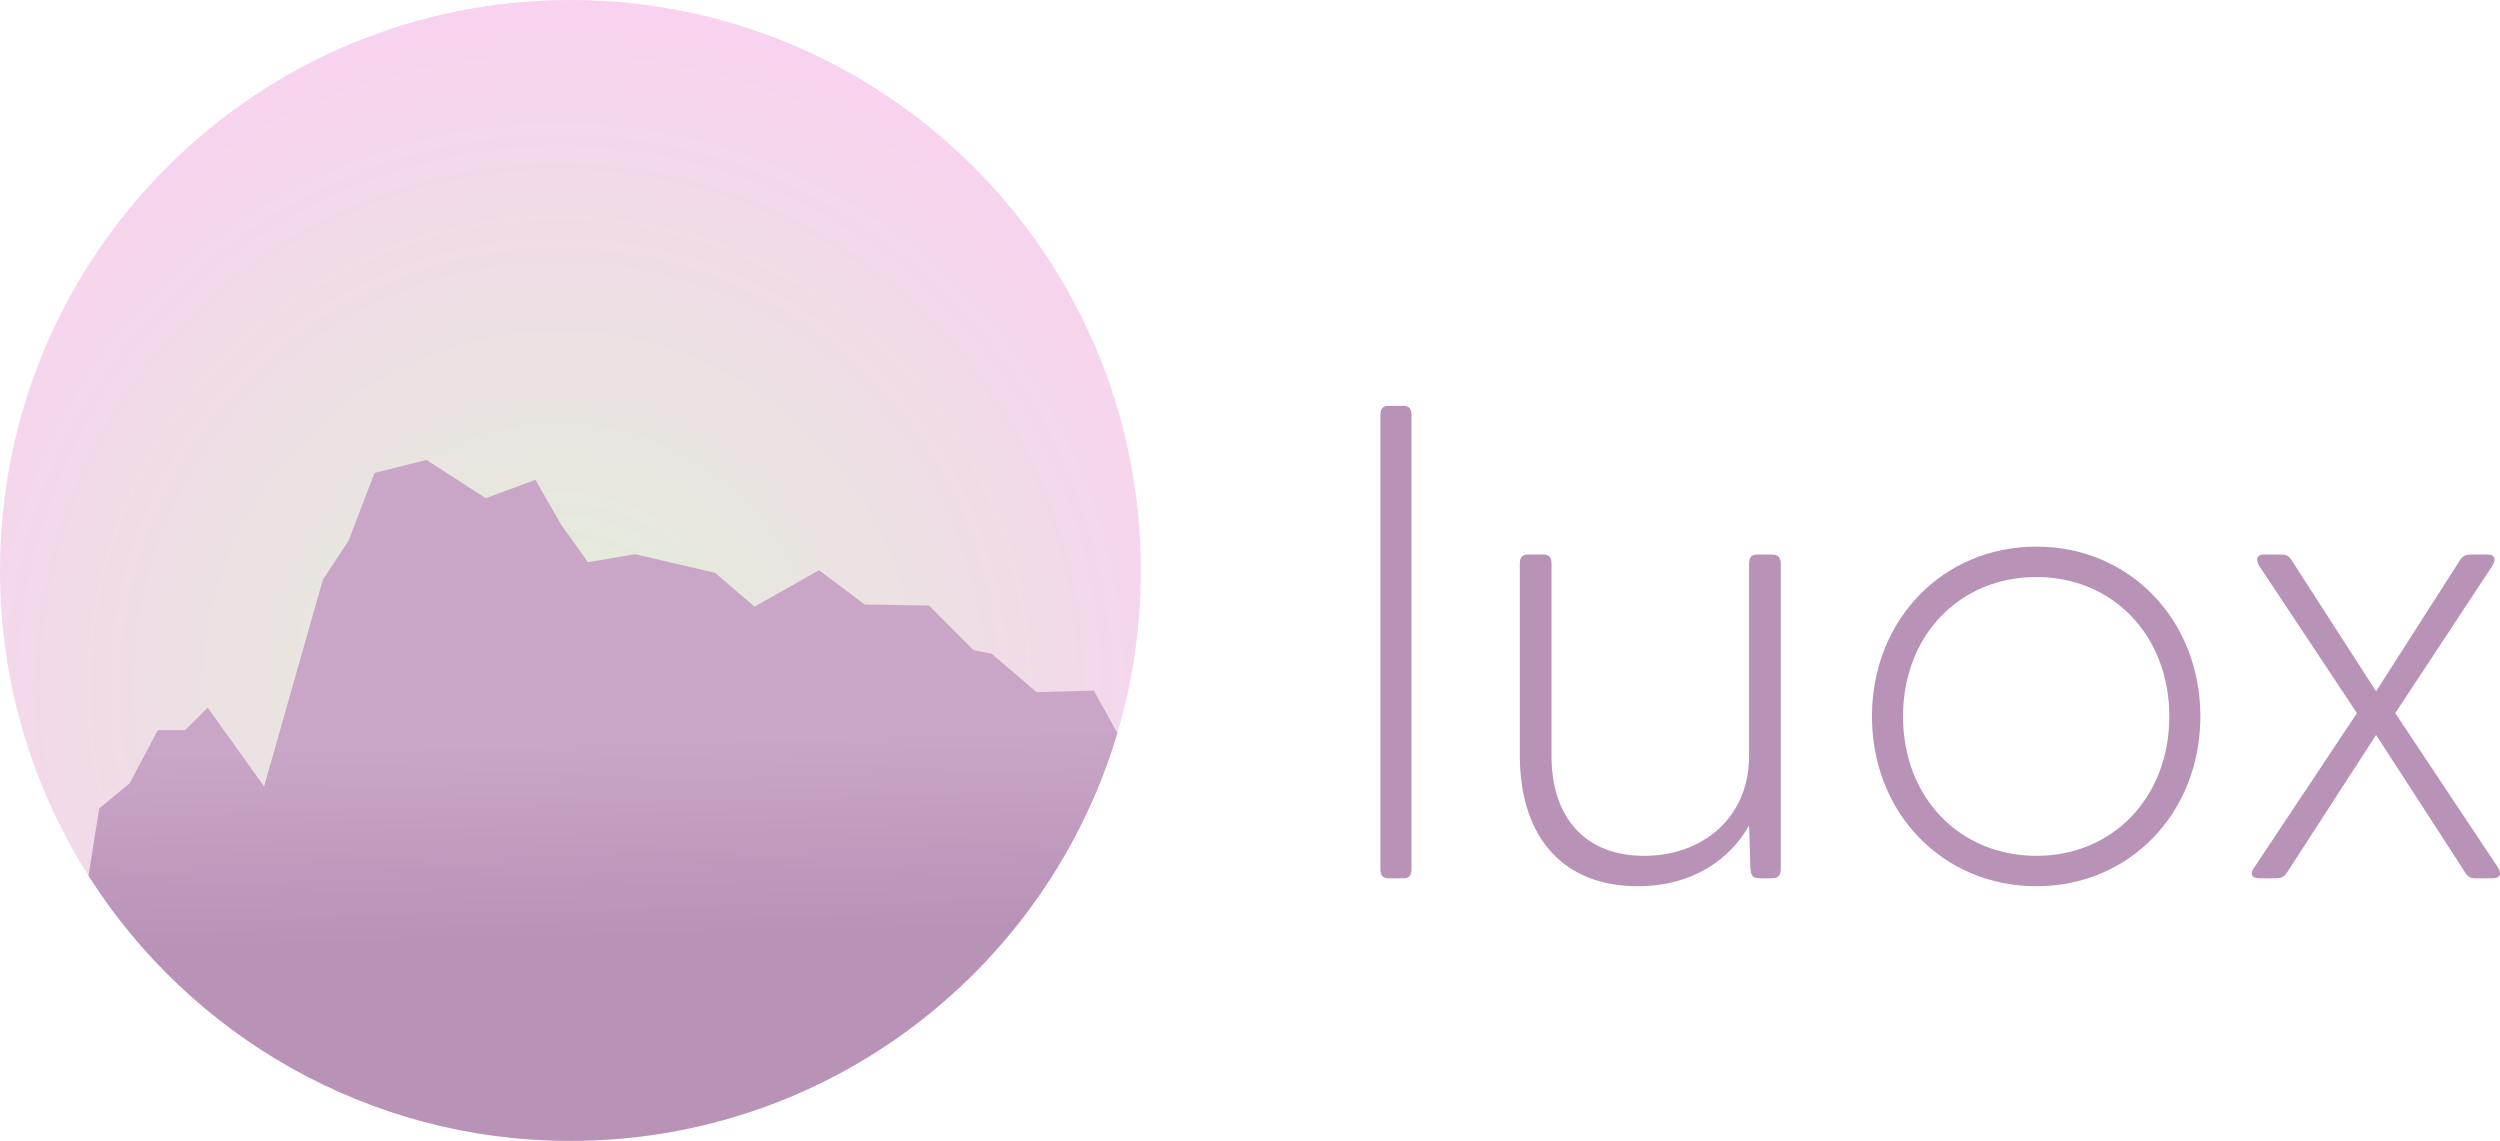
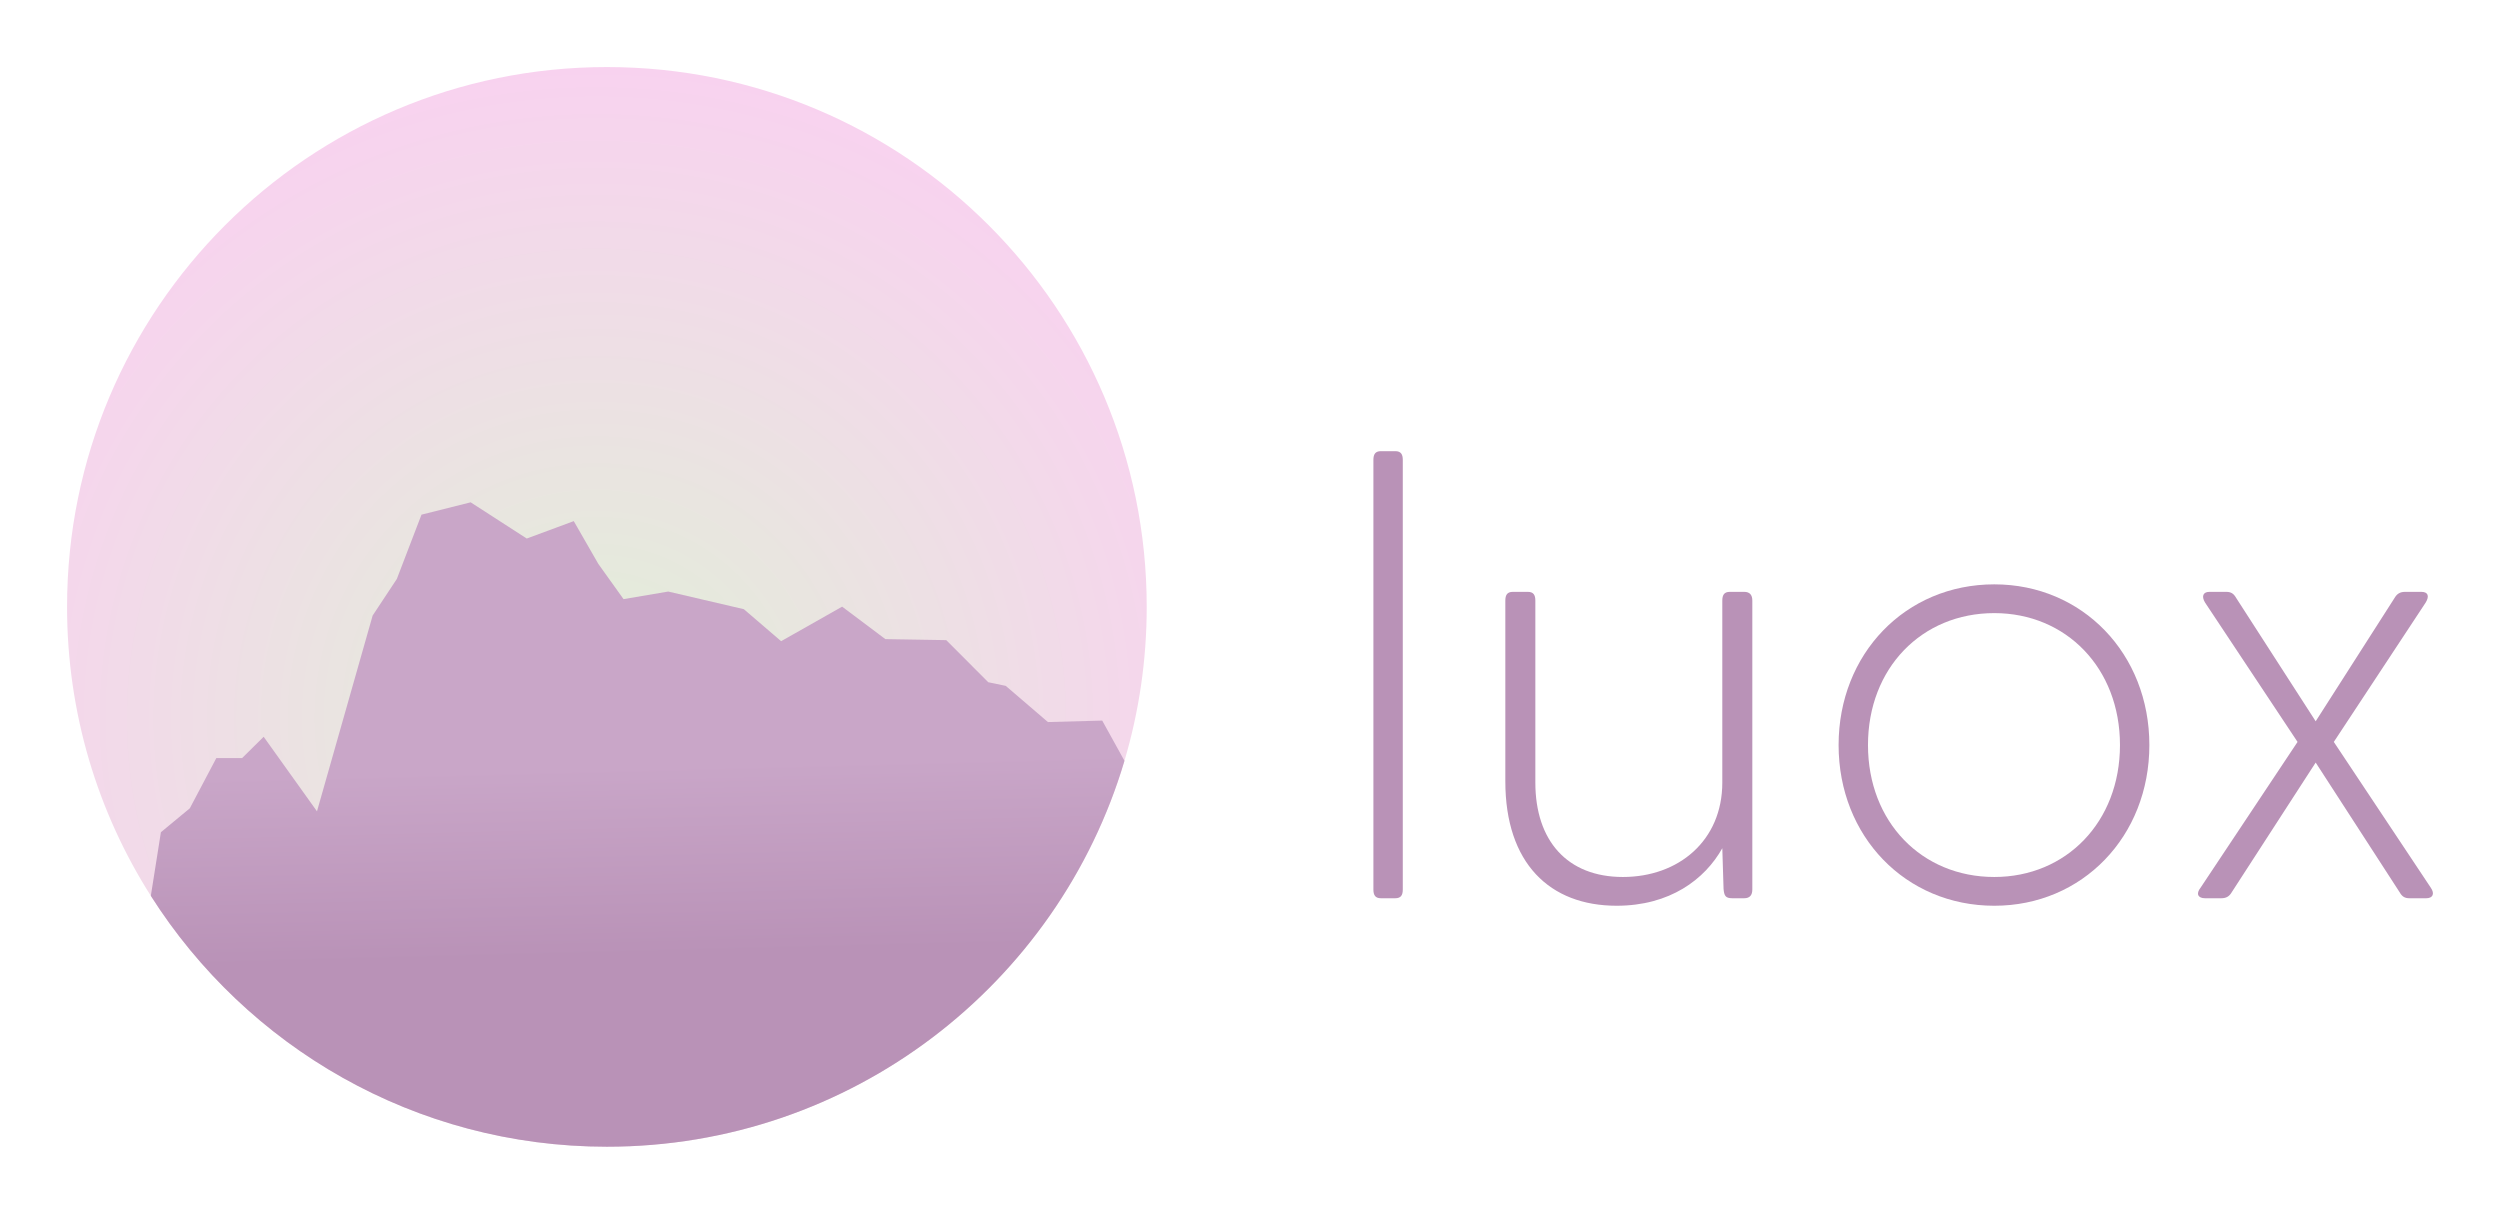
- <svg xmlns="http://www.w3.org/2000/svg" version="1.1" id="Layer_1" x="0px" y="0px" viewBox="0 0 5000 2281.72" style="enable-background:new 0 0 5000 2281.72;" xml:space="preserve">
+ <svg xmlns="http://www.w3.org/2000/svg" version="1.1" id="Layer_1" x="0px" y="0px" viewBox="0 0 5283.47 2565.18" style="enable-background:new 0 0 5283.47 2565.18;" xml:space="preserve">
  <style type="text/css">
	.st0{fill:url(#SVGID_1_);}
- 	.st1{fill:url(#SVGID_00000063602717914182734710000015331433168293162884_);}
- 	.st2{fill:url(#SVGID_00000136380636610488482930000003055599725394764215_);}
- 	.st3{fill:url(#SVGID_00000158022309731639881690000008066395587254736002_);}
- 	.st4{fill:url(#SVGID_00000091725154160046652220000003332488855141475511_);}
- 	.st5{fill:url(#SVGID_00000012448890862569076600000000665373224390598530_);}
+ 	.st1{fill:url(#SVGID_00000034065916538380409940000018077710709096276367_);}
+ 	.st2{fill:url(#SVGID_00000090265545890937644940000018218826513358527641_);}
+ 	.st3{fill:url(#SVGID_00000066504531257889699820000010892326946914619040_);}
+ 	.st4{fill:url(#SVGID_00000010274825014773224960000014323601893769082524_);}
+ 	.st5{fill:url(#SVGID_00000154426496017714214310000001980155419707662730_);}
</style>
  <g>
    <g>
      <g>
        <g>
          <g>
-             <linearGradient id="SVGID_1_" gradientUnits="userSpaceOnUse" x1="2760.8" y1="995.425" x2="2822.91" y2="995.425" gradientTransform="matrix(1 0 0 -1 0 2279.61)">
+             <linearGradient id="SVGID_1_" gradientUnits="userSpaceOnUse" x1="2902.534" y1="-11.803" x2="2964.644" y2="-11.803" gradientTransform="matrix(1 0 0 1 0 1437.72)">
              <stop offset="0.109" style="stop-color:#B992B7" />
              <stop offset="0.249" style="stop-color:#B992B7" />
            </linearGradient>
-             <path class="st0" d="M2760.8,1738.11V830.26c0-11.89,3.96-18.5,15.86-18.5h30.39c11.89,0,15.86,6.61,15.86,18.5v907.85       c0,11.89-3.96,18.5-15.86,18.5h-30.39C2764.76,1756.61,2760.8,1750,2760.8,1738.11z" />
-             <linearGradient id="SVGID_00000023282587358395229900000006836686183698608029_" gradientUnits="userSpaceOnUse" x1="3039.62" y1="838.835" x2="3561.6" y2="838.835" gradientTransform="matrix(1 0 0 -1 0 2279.61)">
+             <path class="st0" d="M2902.53,1879.84V971.99c0-11.89,3.96-18.5,15.86-18.5h30.39c11.89,0,15.86,6.61,15.86,18.5v907.85       c0,11.89-3.96,18.5-15.86,18.5h-30.39C2906.49,1898.34,2902.53,1891.73,2902.53,1879.84z" />
+             <linearGradient id="SVGID_00000070798648161503397220000004547801759075599769_" gradientUnits="userSpaceOnUse" x1="3181.354" y1="144.787" x2="3703.334" y2="144.787" gradientTransform="matrix(1 0 0 1 0 1437.72)">
              <stop offset="0.109" style="stop-color:#B992B7" />
              <stop offset="0.249" style="stop-color:#B992B7" />
            </linearGradient>
-             <path style="fill:url(#SVGID_00000023282587358395229900000006836686183698608029_);" d="M3039.62,1509.49v-381.9       c0-11.89,3.96-18.5,15.86-18.5h31.72c11.89,0,15.86,6.61,15.86,18.5v384.55c0,122.9,67.4,199.54,185,199.54       c117.61,0,210.11-76.65,210.11-199.54v-384.55c0-11.89,3.97-18.5,15.86-18.5h30.39c11.9,0,17.18,6.61,17.18,18.5v610.52       c0,11.89-5.29,18.5-17.18,18.5h-25.11c-14.53,0-17.18-5.29-18.5-19.82l-2.64-85.9c-37,66.07-111,121.57-223.33,121.57       C3133.44,1772.47,3039.62,1682.61,3039.62,1509.49z" />
-             <linearGradient id="SVGID_00000058566085767148584960000004038223368242705029_" gradientUnits="userSpaceOnUse" x1="3743.94" y1="846.76" x2="4400.71" y2="846.76" gradientTransform="matrix(1 0 0 -1 0 2279.61)">
+             <path style="fill:url(#SVGID_00000070798648161503397220000004547801759075599769_);" d="M3181.35,1651.22v-381.9       c0-11.89,3.96-18.5,15.86-18.5h31.72c11.89,0,15.86,6.61,15.86,18.5v384.55c0,122.9,67.4,199.54,185,199.54       c117.61,0,210.11-76.65,210.11-199.54v-384.55c0-11.89,3.97-18.5,15.86-18.5h30.39c11.9,0,17.18,6.61,17.18,18.5v610.52       c0,11.89-5.29,18.5-17.18,18.5h-25.11c-14.53,0-17.18-5.29-18.5-19.82l-2.64-85.9c-37,66.07-111,121.57-223.33,121.57       C3275.17,1914.2,3181.35,1824.34,3181.35,1651.22z" />
+             <linearGradient id="SVGID_00000158003690535332178380000011093999843692436870_" gradientUnits="userSpaceOnUse" x1="3885.674" y1="136.862" x2="4542.444" y2="136.862" gradientTransform="matrix(1 0 0 1 0 1437.72)">
              <stop offset="0.109" style="stop-color:#B992B7" />
              <stop offset="0.249" style="stop-color:#B992B7" />
            </linearGradient>
-             <path style="fill:url(#SVGID_00000058566085767148584960000004038223368242705029_);" d="M3743.94,1432.85       c0-192.93,141.4-339.62,329.05-339.62c186.32,0,327.72,146.68,327.72,339.62s-141.4,339.62-327.72,339.62       C3885.34,1772.47,3743.94,1625.78,3743.94,1432.85z M4072.99,1711.68c151.97,0,265.61-116.29,265.61-278.83       s-113.65-278.83-265.61-278.83c-153.29,0-266.94,116.29-266.94,278.83S3919.7,1711.68,4072.99,1711.68z" />
-             <linearGradient id="SVGID_00000133516893752028286670000011469841847915966597_" gradientUnits="userSpaceOnUse" x1="4503.485" y1="846.76" x2="5000.004" y2="846.76" gradientTransform="matrix(1 0 0 -1 0 2279.61)">
+             <path style="fill:url(#SVGID_00000158003690535332178380000011093999843692436870_);" d="M3885.67,1574.58       c0-192.93,141.4-339.62,329.05-339.62c186.32,0,327.72,146.68,327.72,339.62s-141.4,339.62-327.72,339.62       C4027.07,1914.2,3885.67,1767.51,3885.67,1574.58z M4214.72,1853.41c151.97,0,265.61-116.29,265.61-278.83       s-113.65-278.83-265.61-278.83c-153.29,0-266.94,116.29-266.94,278.83S4061.43,1853.41,4214.72,1853.41z" />
+             <linearGradient id="SVGID_00000057130896315120378730000004908507481013703832_" gradientUnits="userSpaceOnUse" x1="4645.219" y1="136.862" x2="5141.738" y2="136.862" gradientTransform="matrix(1 0 0 1 0 1437.72)">
              <stop offset="0.109" style="stop-color:#B992B7" />
              <stop offset="0.249" style="stop-color:#B992B7" />
            </linearGradient>
-             <path style="fill:url(#SVGID_00000133516893752028286670000011469841847915966597_);" d="M4509.05,1734.14l204.83-307.9       l-195.58-294.69c-7.93-13.21-3.96-22.46,9.25-22.46h35.68c10.57,0,15.86,3.96,21.15,13.21l167.82,260.33l166.5-260.33       c5.29-9.25,11.9-13.21,22.47-13.21h34.36c14.53,0,17.18,9.25,9.25,22.46l-194.26,294.69l204.83,307.9       c9.25,13.22,3.96,22.47-9.25,22.47h-35.68c-10.57,0-15.86-3.96-21.14-13.21l-177.08-273.55l-177.08,273.55       c-5.29,9.25-11.89,13.21-22.46,13.21h-34.36C4503.76,1756.61,4498.47,1747.36,4509.05,1734.14z" />
+             <path style="fill:url(#SVGID_00000057130896315120378730000004908507481013703832_);" d="M4650.78,1875.87l204.83-307.9       l-195.58-294.69c-7.93-13.21-3.96-22.46,9.25-22.46h35.68c10.57,0,15.86,3.96,21.15,13.21l167.82,260.33l166.5-260.33       c5.29-9.25,11.9-13.21,22.47-13.21h34.36c14.53,0,17.18,9.25,9.25,22.46l-194.26,294.69l204.83,307.9       c9.25,13.22,3.96,22.47-9.25,22.47h-35.68c-10.57,0-15.86-3.96-21.14-13.21l-177.08-273.55l-177.08,273.55       c-5.29,9.25-11.89,13.21-22.46,13.21h-34.36C4645.49,1898.34,4640.2,1889.09,4650.78,1875.87z" />
          </g>
        </g>
      </g>
    </g>
    <g>
-       <radialGradient id="SVGID_00000026882120195200402800000000576032614146187155_" cx="1118.708" cy="903.54" r="1672.838" gradientTransform="matrix(1 0 0 -1 0 2279.61)" gradientUnits="userSpaceOnUse">
+       <radialGradient id="SVGID_00000124850196611456482560000016047202168832833414_" cx="1260.442" cy="80.082" r="1672.838" gradientTransform="matrix(1 0 0 1 0 1437.72)" gradientUnits="userSpaceOnUse">
        <stop offset="0" style="stop-color:#E0F0D7" />
        <stop offset="0.882" style="stop-color:#FAD0F1" />
      </radialGradient>
-       <path style="fill:url(#SVGID_00000026882120195200402800000000576032614146187155_);" d="M2281.72,1140.86    c0,113.01-16.43,222.19-47.04,325.26c-140.03,471.62-576.75,815.6-1093.82,815.6c-405.44,0-761.49-211.5-963.82-530.18    C64.93,1574.97,0,1365.49,0,1140.86C0,510.78,510.78,0,1140.86,0S2281.72,510.78,2281.72,1140.86z" />
-       <linearGradient id="SVGID_00000050636076141729062900000008242711602546474647_" gradientUnits="userSpaceOnUse" x1="1221.08" y1="84.828" x2="1188.036" y2="1356.99" gradientTransform="matrix(1 0 0 -1 0 2279.61)">
+       <path style="fill:url(#SVGID_00000124850196611456482560000016047202168832833414_);" d="M2423.45,1282.59    c0,113.01-16.43,222.19-47.04,325.26c-140.03,471.62-576.75,815.6-1093.82,815.6c-405.44,0-761.49-211.5-963.82-530.18    c-112.11-176.57-177.04-386.05-177.04-610.68c0-630.08,510.78-1140.86,1140.86-1140.86S2423.45,652.51,2423.45,1282.59z" />
+       <linearGradient id="SVGID_00000121262483833592507750000016334341040584879536_" gradientUnits="userSpaceOnUse" x1="1362.813" y1="898.794" x2="1329.77" y2="-373.368" gradientTransform="matrix(1 0 0 1 0 1437.72)">
        <stop offset="0.249" style="stop-color:#B992B7" />
        <stop offset="0.564" style="stop-color:#C9A6C8" />
      </linearGradient>
-       <path style="fill:url(#SVGID_00000050636076141729062900000008242711602546474647_);" d="M2234.68,1466.12    c-140.03,471.62-576.75,815.6-1093.82,815.6c-405.44,0-761.49-211.5-963.82-530.18l21.28-134.47l61.08-50.53l56.1-106.22h54.49    l45.5-44.95l112.69,157.55l117.63-413.76l51.14-77.37l52.1-135.86l103.9-26.07l118.56,76.53l99.35-36.8l51.83,90.28l53.35,74.58    l94.39-16.01l159.87,37.26l78.79,67.65l128.94-73l91.36,68.62l128.72,2.16l88.71,88.95l36.96,7.68l89.17,76.49l114.73-3.13    L2234.68,1466.12z" />
+       <path style="fill:url(#SVGID_00000121262483833592507750000016334341040584879536_);" d="M2376.41,1607.85    c-140.03,471.62-576.75,815.6-1093.82,815.6c-405.44,0-761.49-211.5-963.82-530.18l21.28-134.47l61.08-50.53l56.1-106.22h54.49    l45.5-44.95l112.69,157.55l117.63-413.76l51.14-77.37l52.1-135.86l103.9-26.07l118.56,76.53l99.35-36.8l51.83,90.28l53.35,74.58    l94.39-16.01l159.87,37.26l78.79,67.65l128.94-73l91.36,68.62l128.72,2.16l88.71,88.95l36.96,7.68l89.17,76.49l114.73-3.13    L2376.41,1607.85z" />
    </g>
  </g>
</svg>
